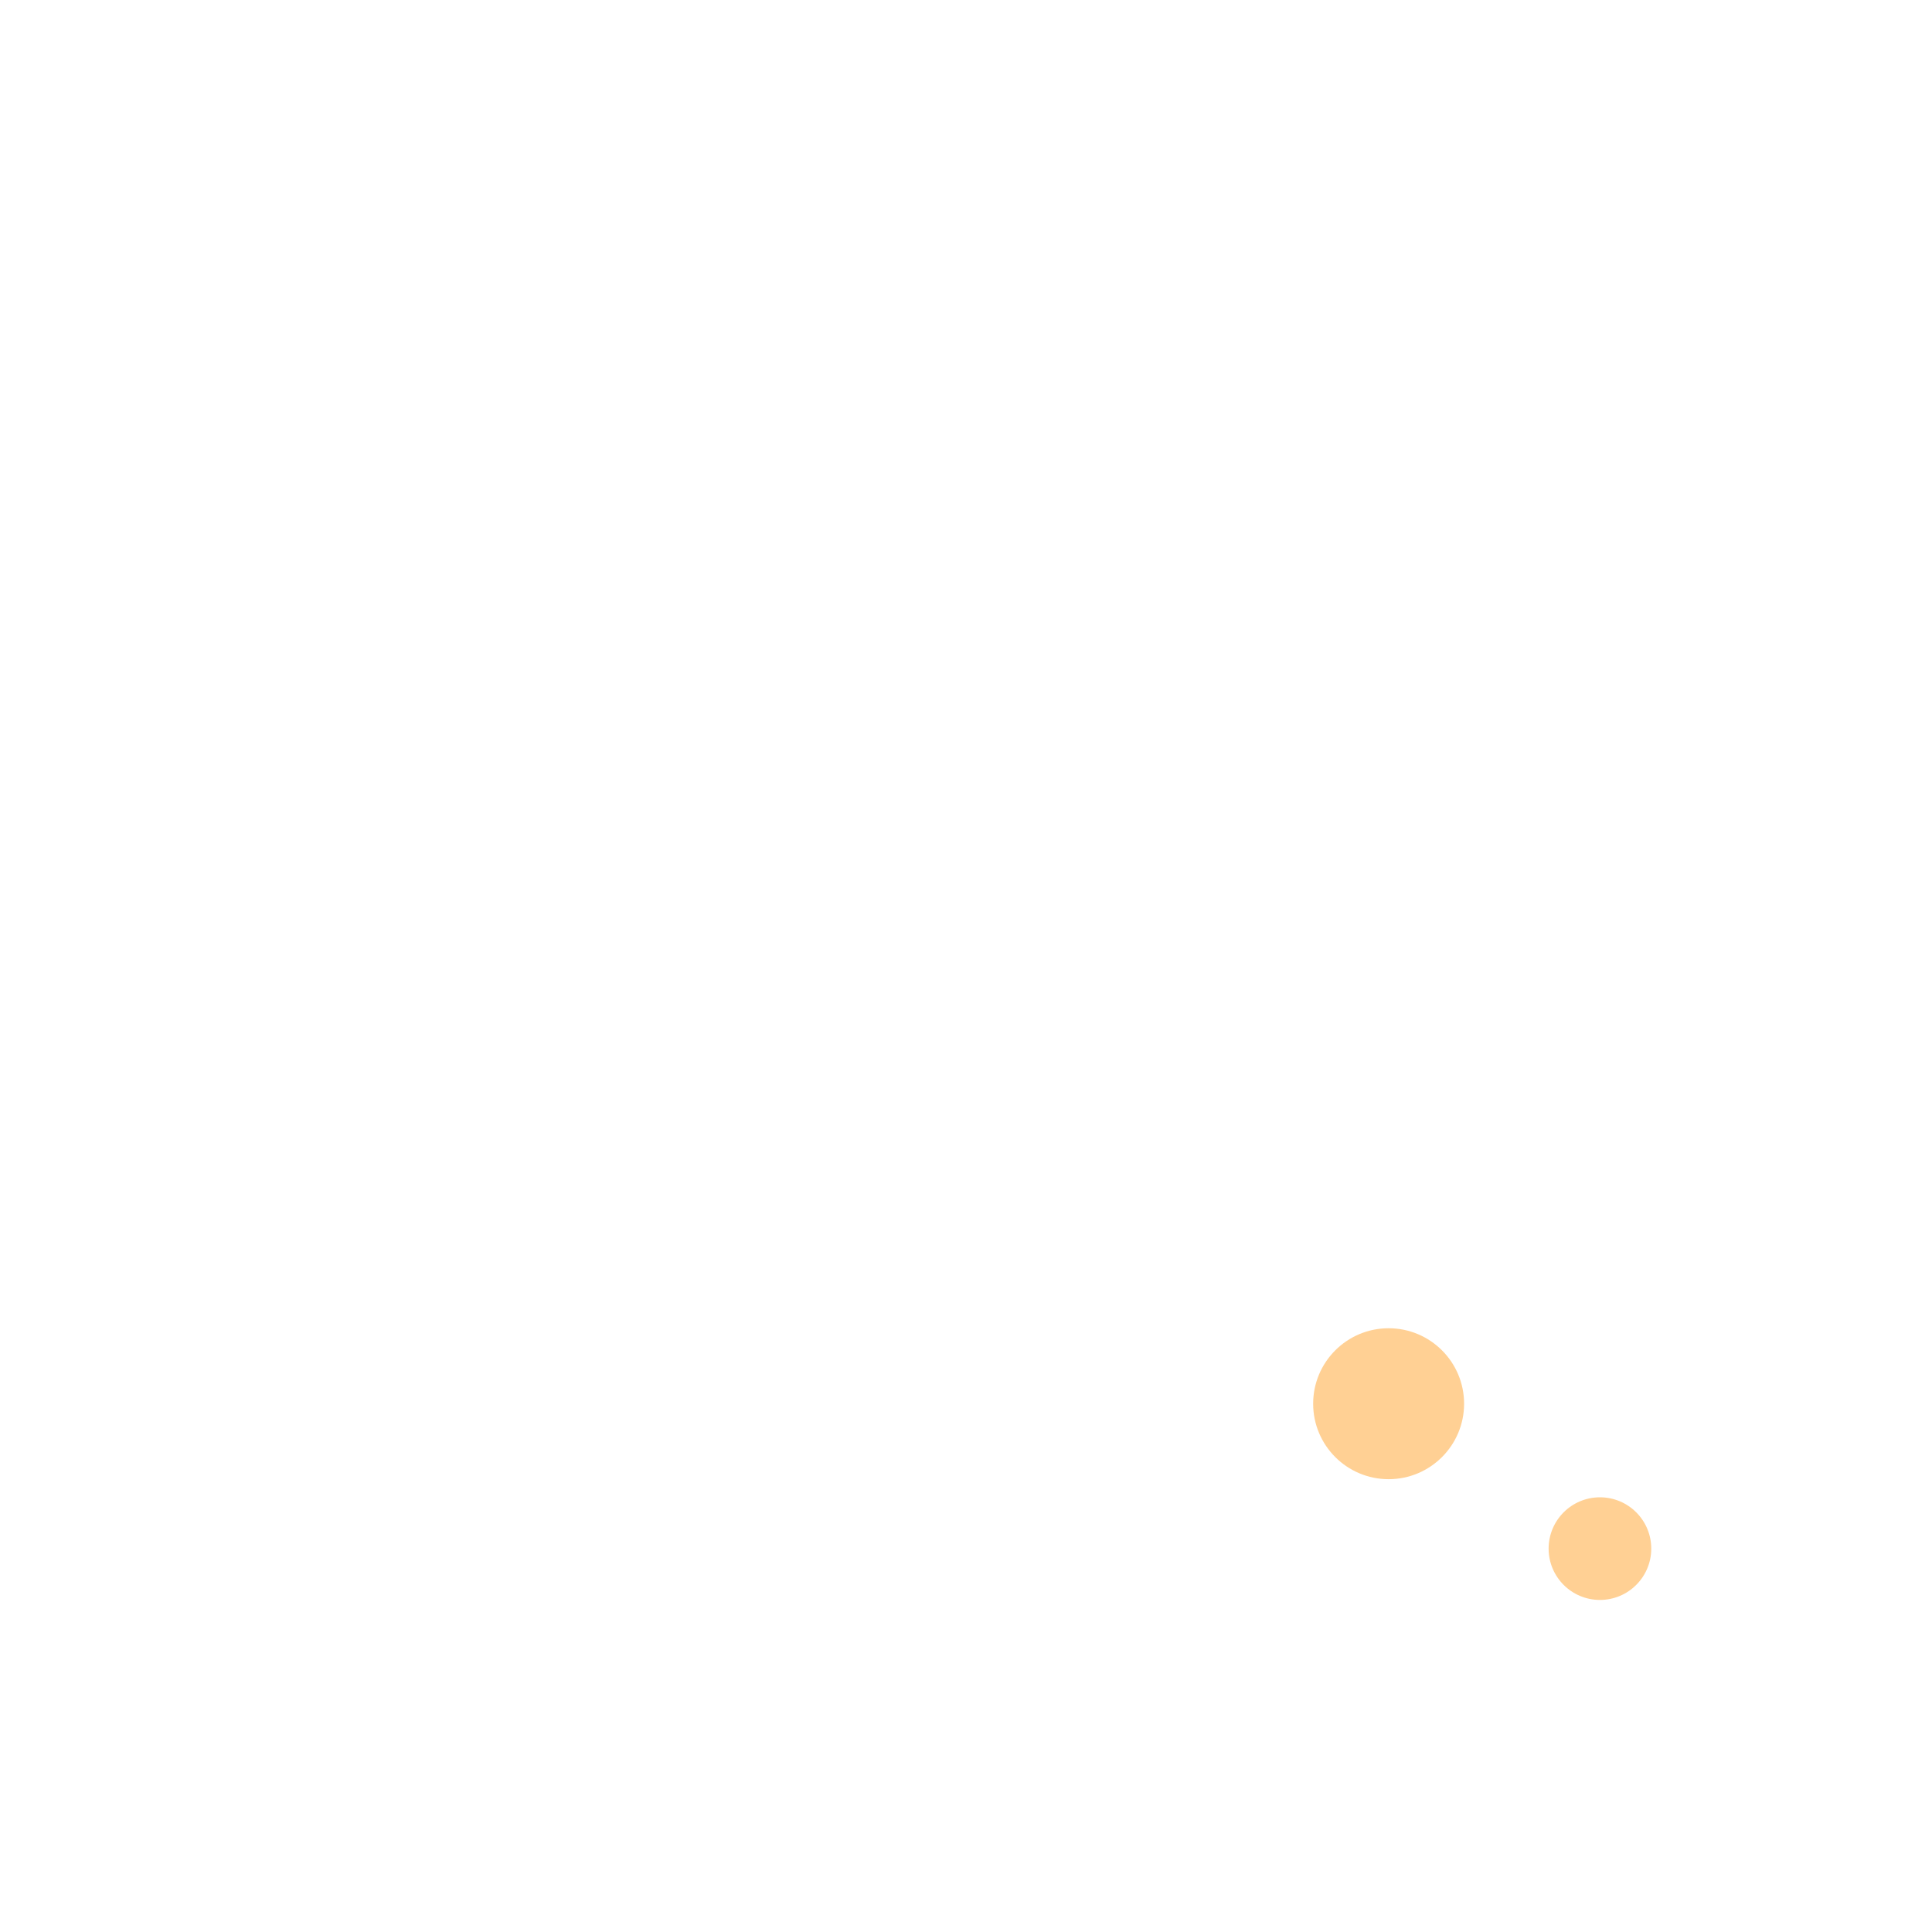
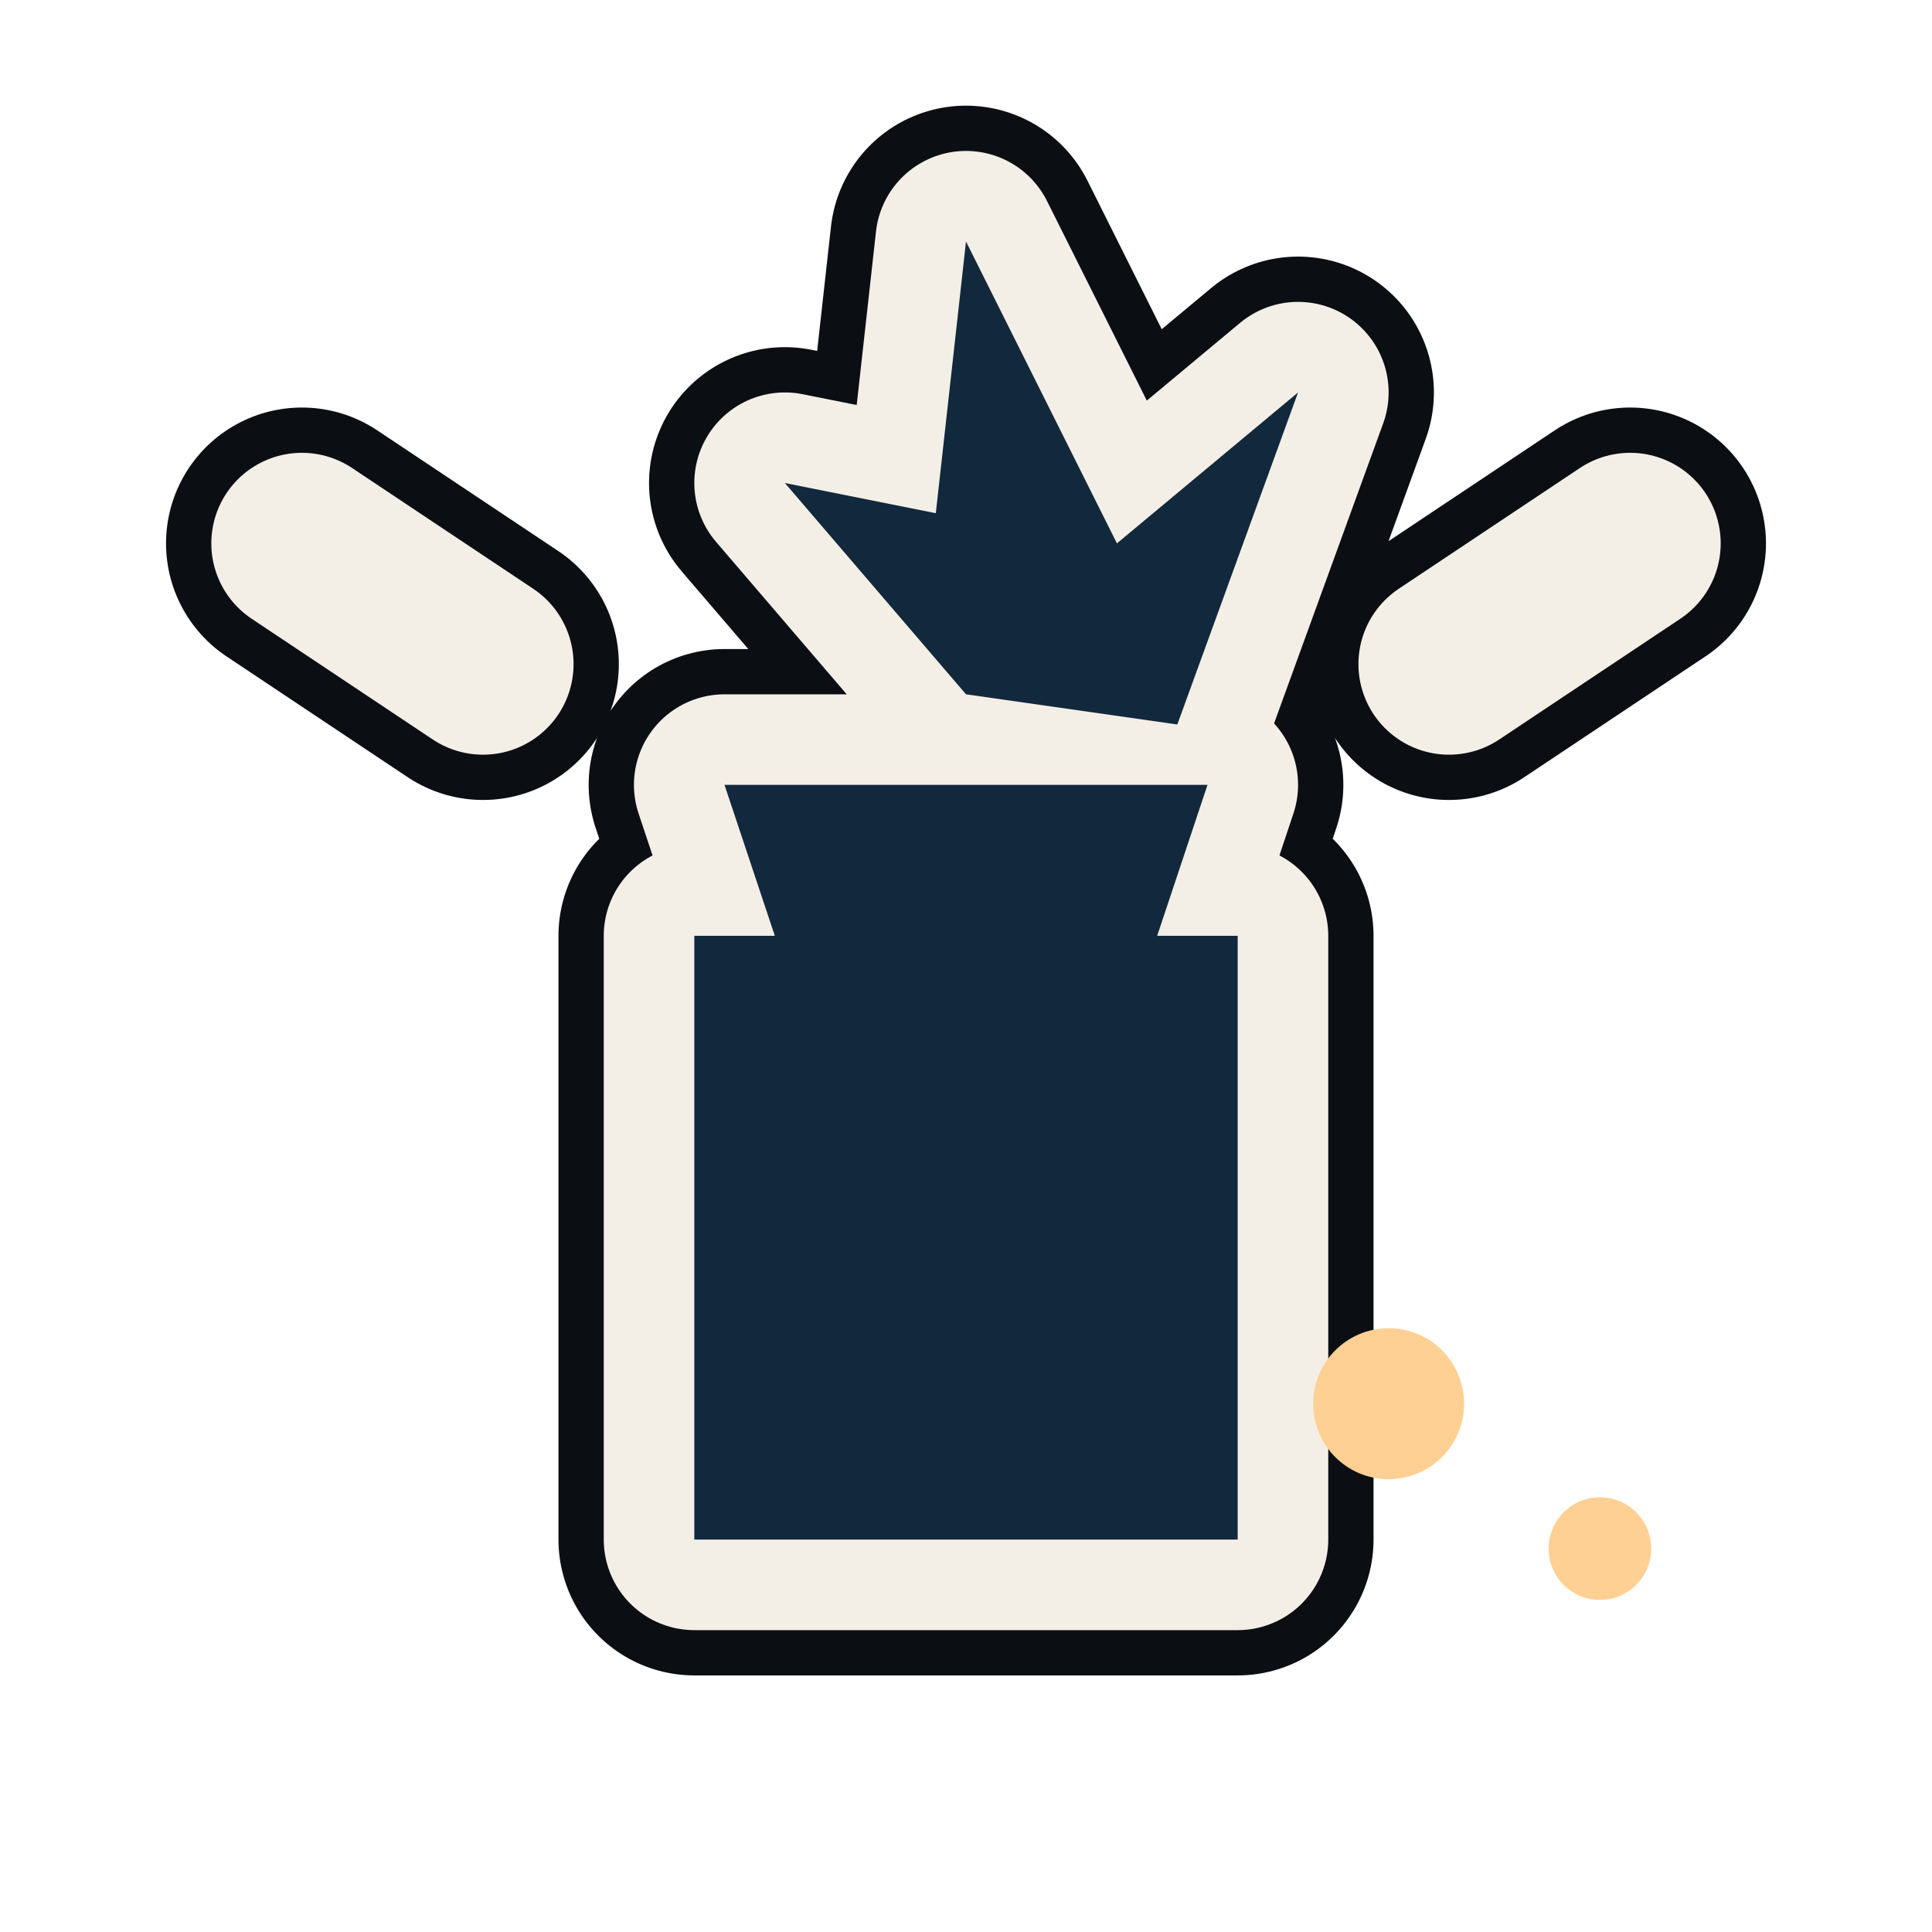
<svg xmlns="http://www.w3.org/2000/svg" viewBox="0 0 64 64" aria-hidden="true" focusable="false">
-   <g fill="#12283c" stroke="#0b0f14" stroke-width="9" stroke-linecap="round" stroke-linejoin="round">M23 31 41 31 41 51 23 51Z M24 26 40 26 38 32 26 32Z M32 23 26 16 31 17 32 8 37 18 43 13 39 24Z M16 22 10 18 M48 22 54 18</g>
-   <g fill="#12283c" stroke="#f4efe6" stroke-width="6" stroke-linecap="round" stroke-linejoin="round">M23 31 41 31 41 51 23 51Z M24 26 40 26 38 32 26 32Z M32 23 26 16 31 17 32 8 37 18 43 13 39 24Z M16 22 10 18 M48 22 54 18</g>
-   <g fill="#12283c" stroke="none">M23 31 41 31 41 51 23 51Z M24 26 40 26 38 32 26 32Z M32 23 26 16 31 17 32 8 37 18 43 13 39 24Z M16 22 10 18 M48 22 54 18</g>
+   <g fill="#12283c" stroke="#0b0f14" stroke-width="9" stroke-linecap="round" stroke-linejoin="round">
+     <path d="M23 31 41 31 41 51 23 51Z M24 26 40 26 38 32 26 32Z M32 23 26 16 31 17 32 8 37 18 43 13 39 24Z M16 22 10 18 M48 22 54 18" />
+   </g>
+   <g fill="#12283c" stroke="#f4efe6" stroke-width="6" stroke-linecap="round" stroke-linejoin="round">
+     <path d="M23 31 41 31 41 51 23 51Z M24 26 40 26 38 32 26 32Z M32 23 26 16 31 17 32 8 37 18 43 13 39 24Z M16 22 10 18 M48 22 54 18" />
+   </g>
+   <g fill="#12283c" stroke="none">
+     <path d="M23 31 41 31 41 51 23 51Z M24 26 40 26 38 32 26 32Z M32 23 26 16 31 17 32 8 37 18 43 13 39 24Z M16 22 10 18 M48 22 54 18" />
+   </g>
  <g fill="#ffd094" stroke="none">
    <path d="M46 49a2.5 2.5 0 1 0 0-5 2.5 2.5 0 0 0 0 5Zm7 4a1.7 1.7 0 1 0 0-3.4 1.7 1.7 0 0 0 0 3.4Z" />
  </g>
</svg>
